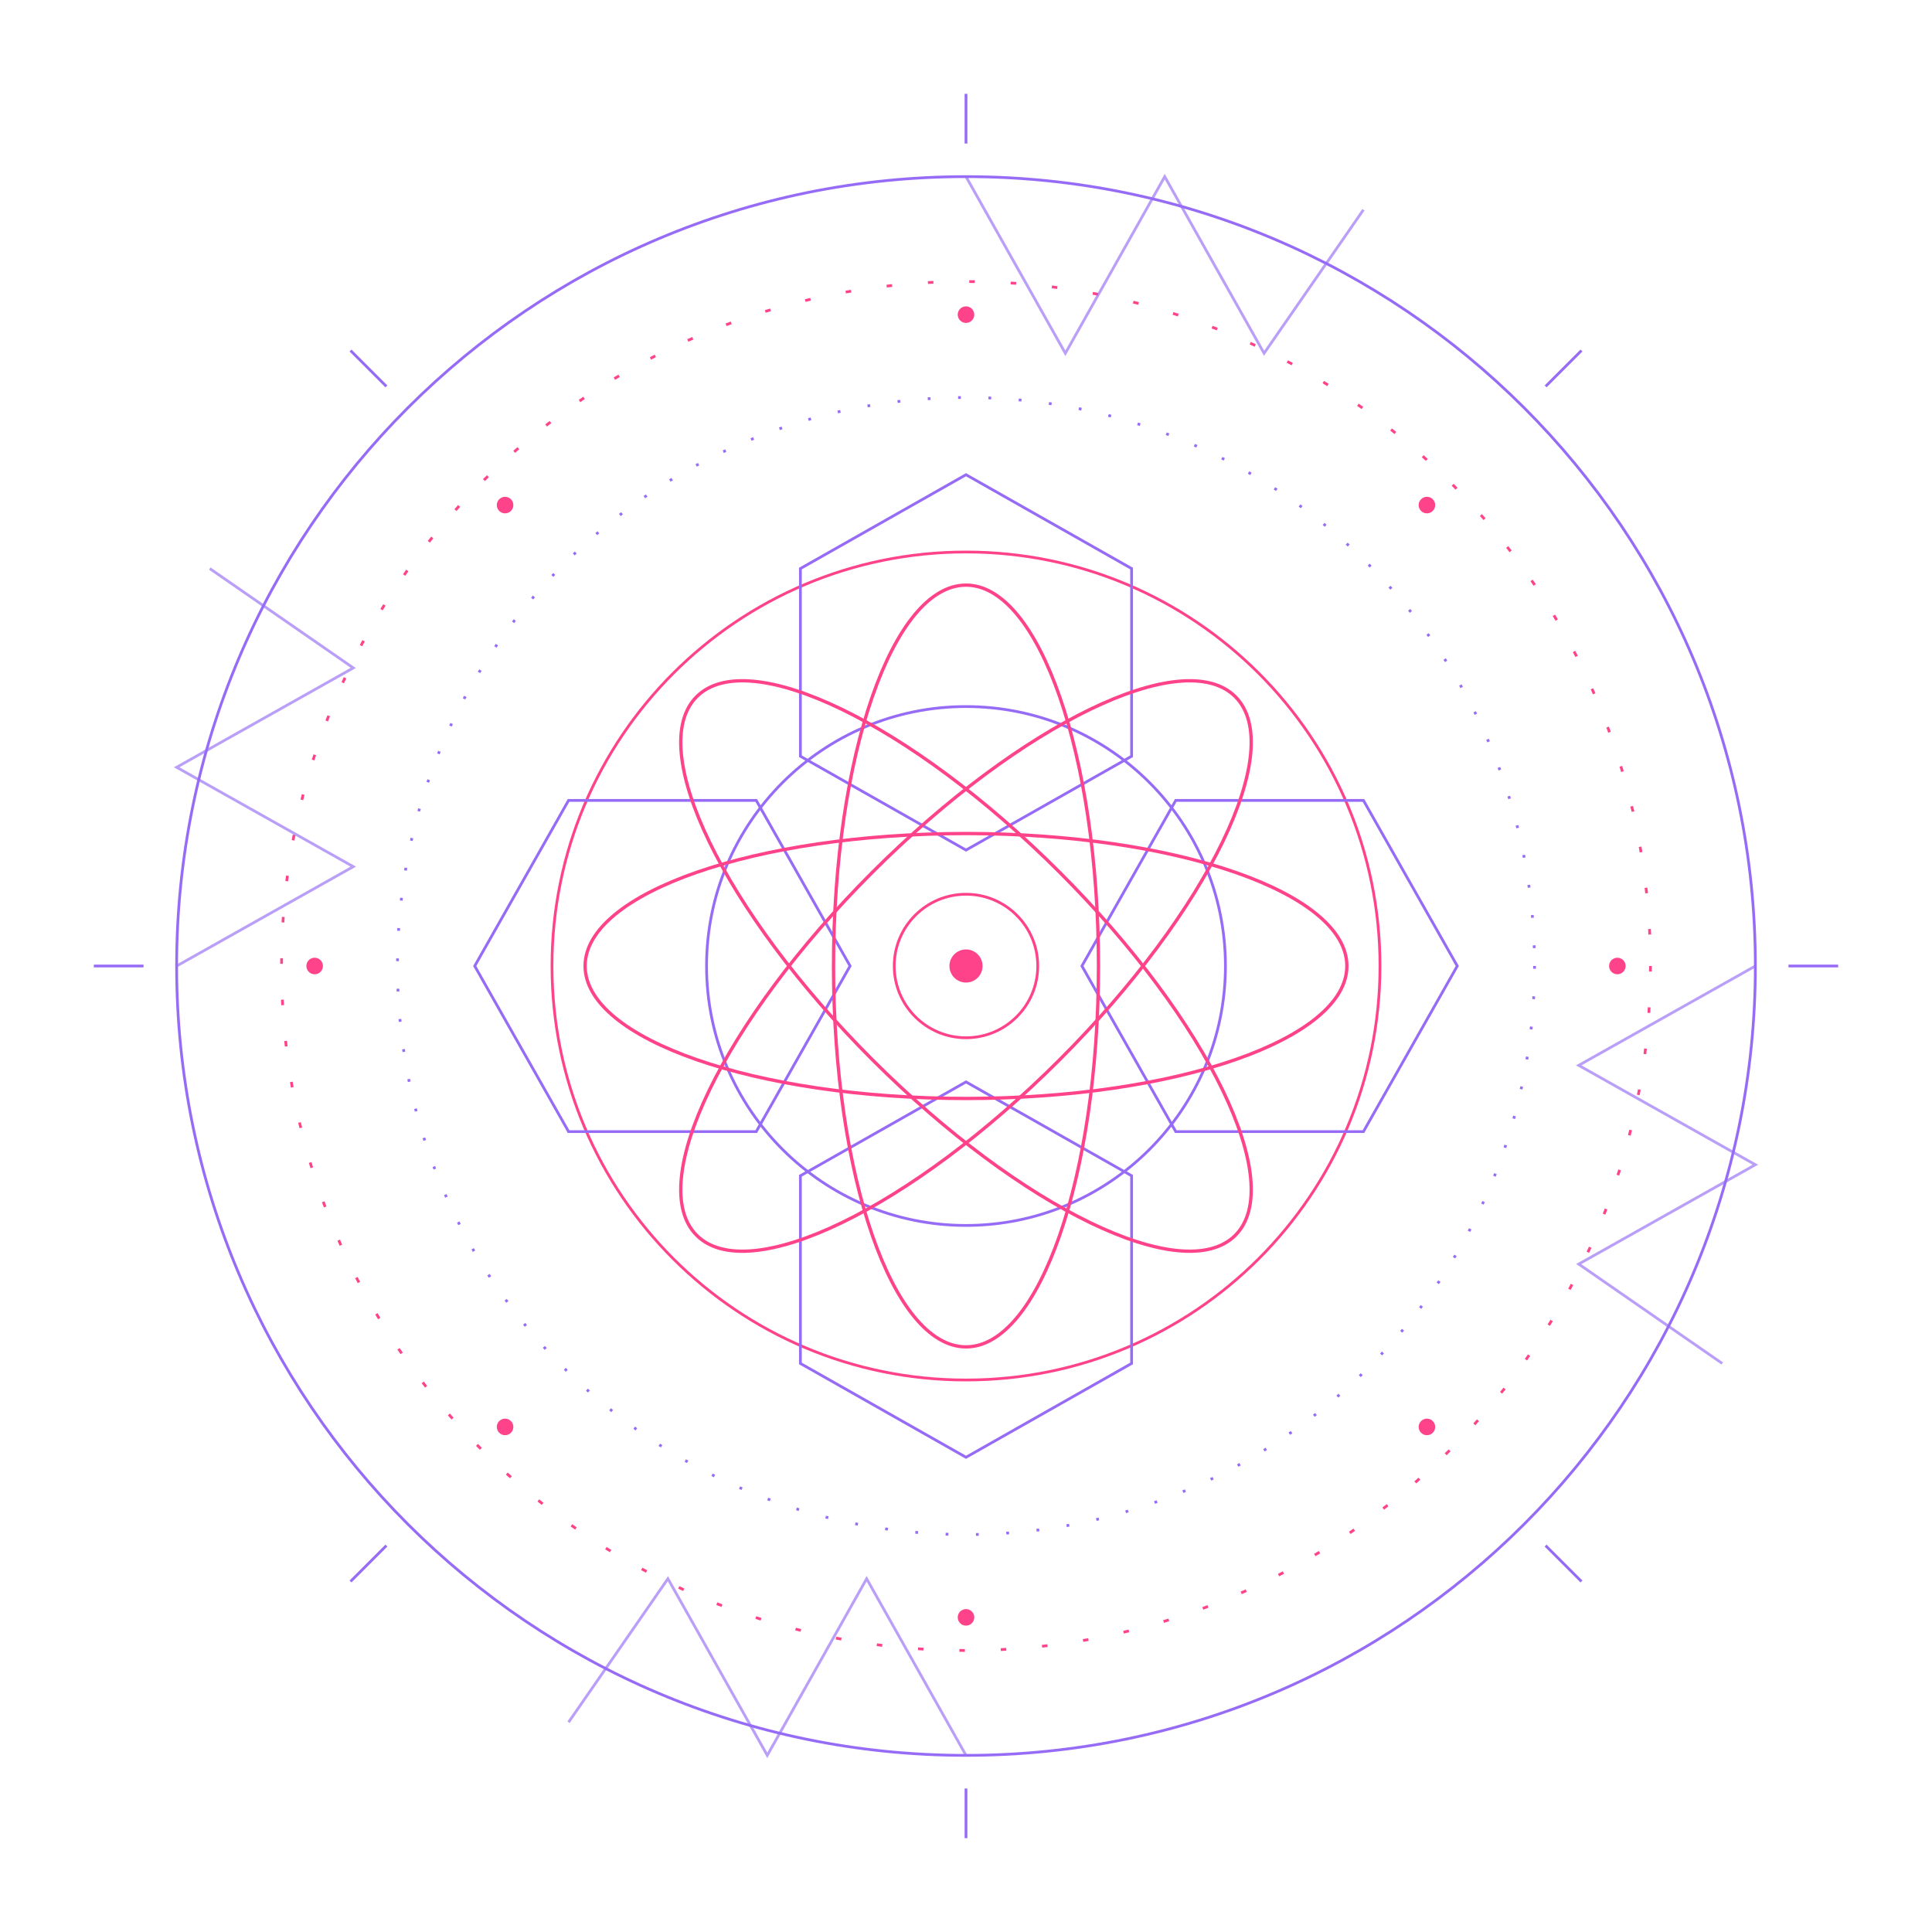
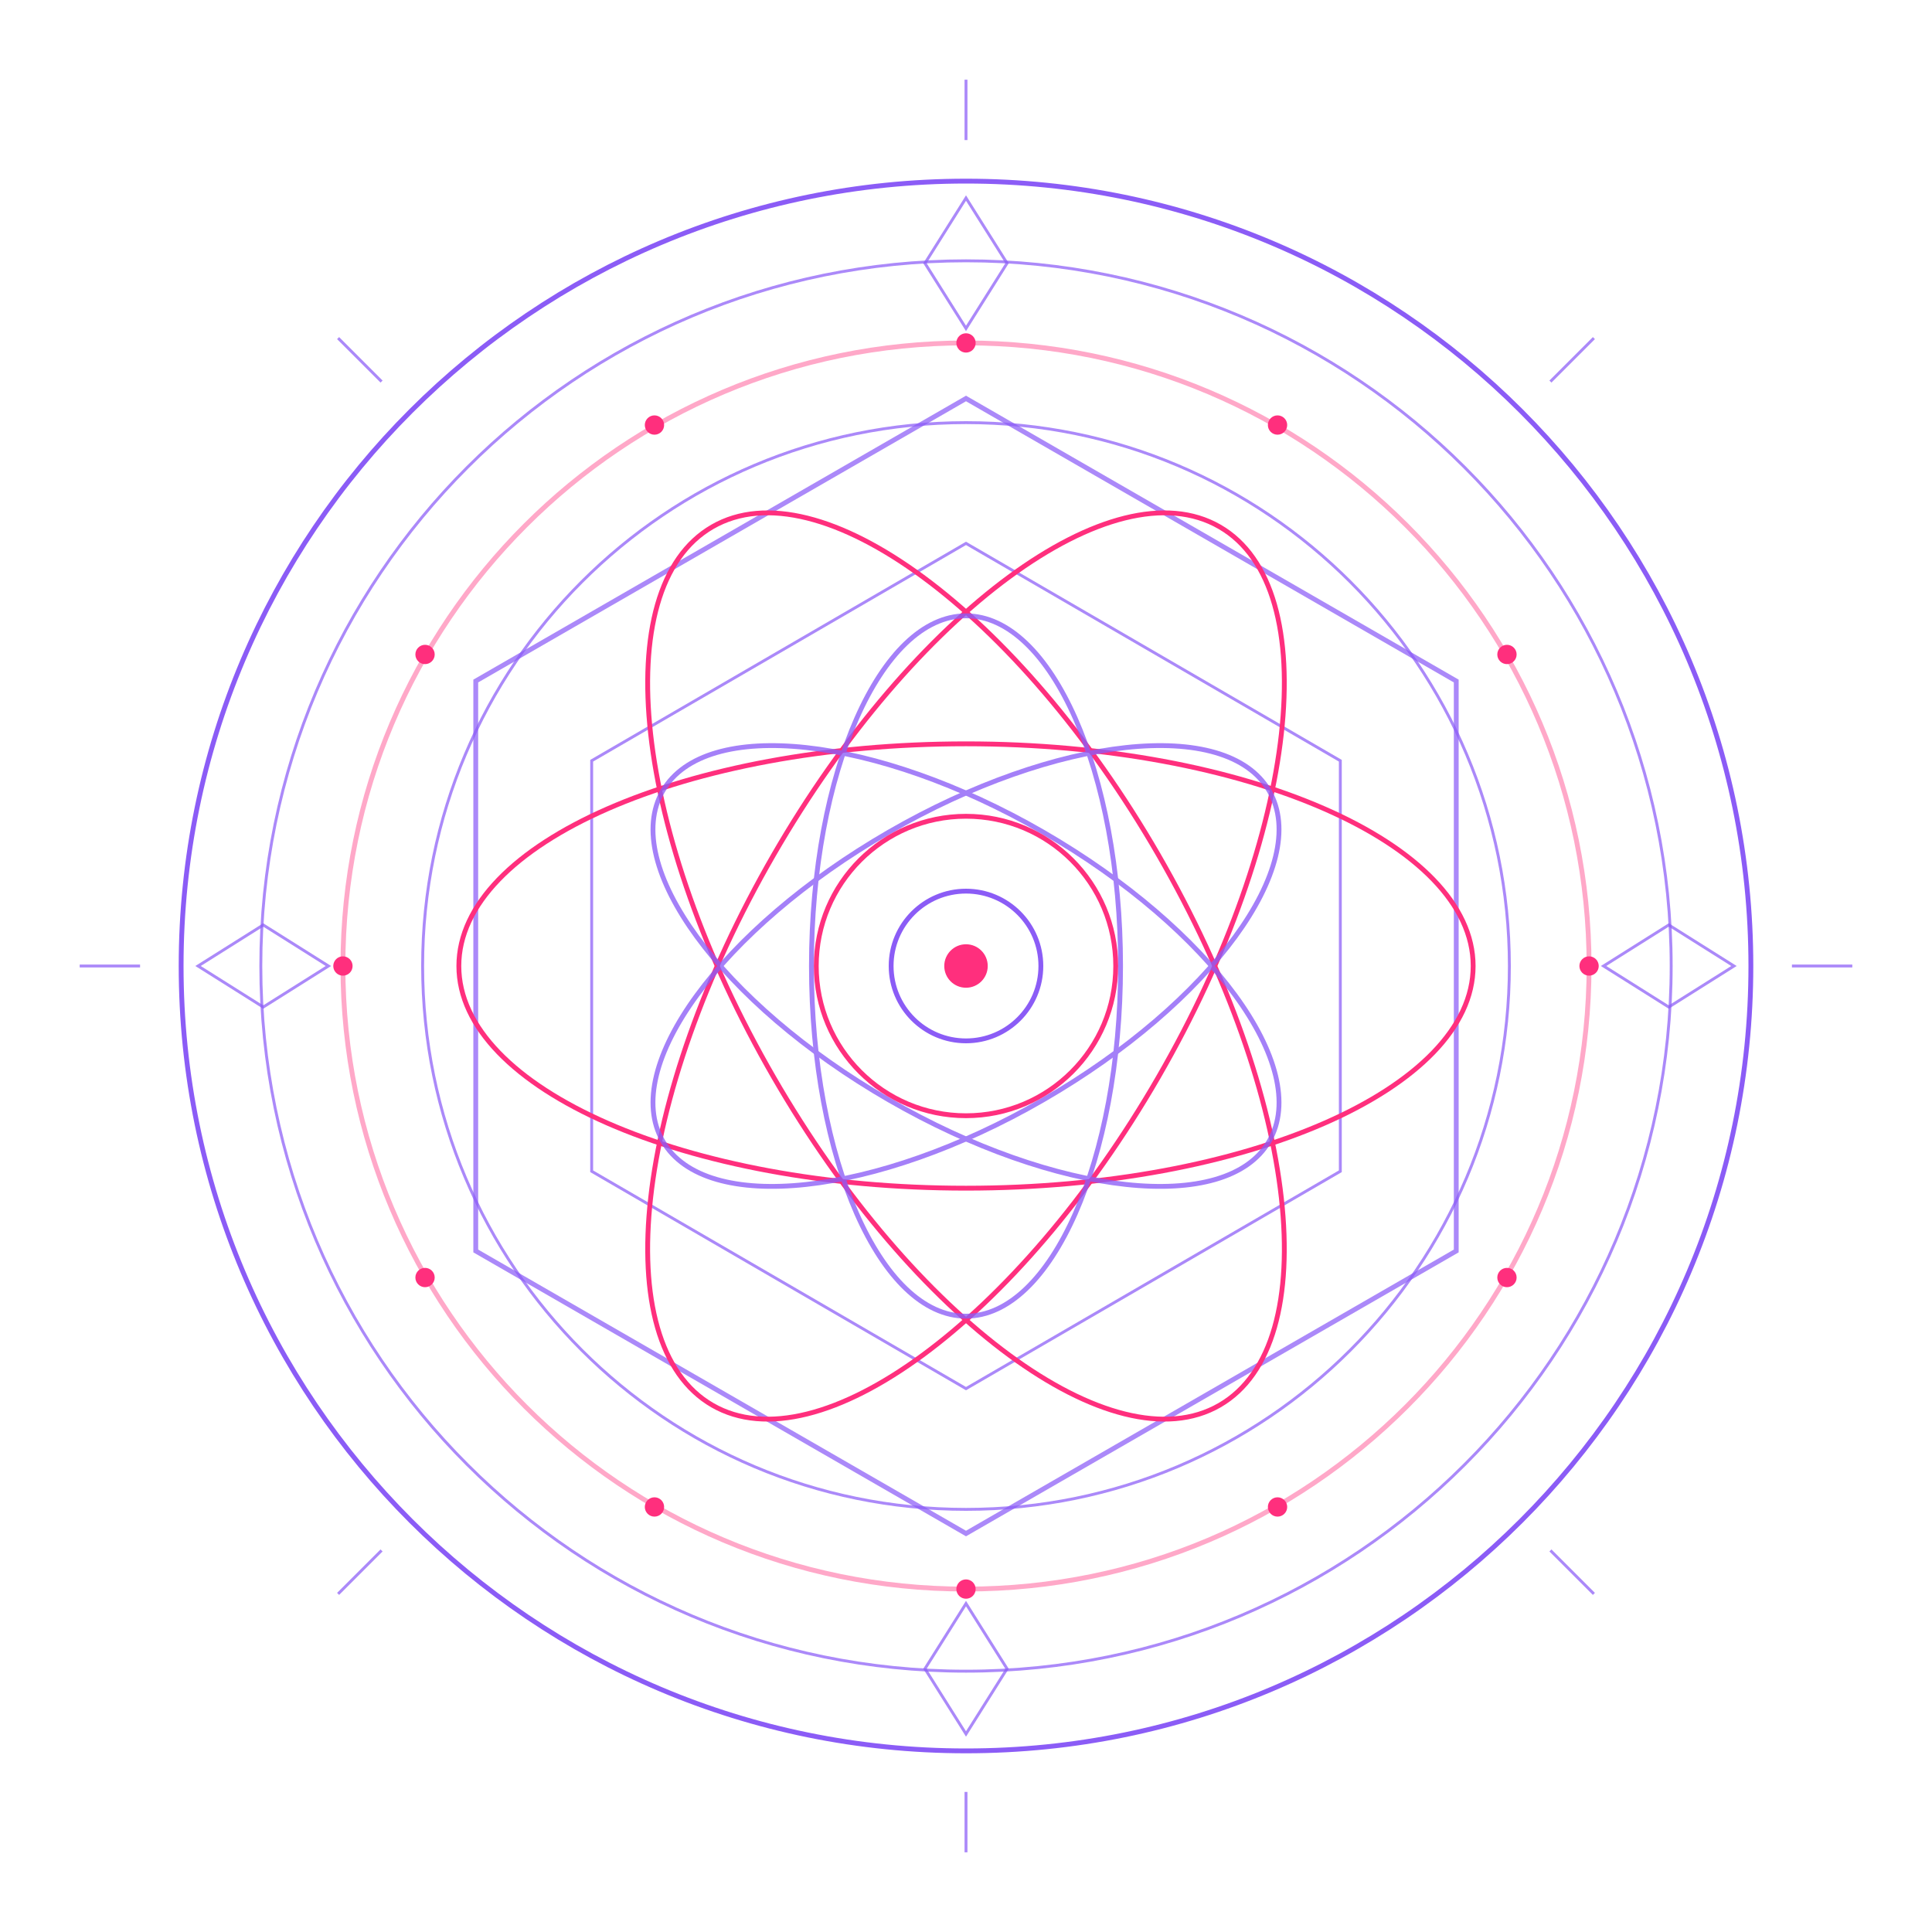
- <svg xmlns="http://www.w3.org/2000/svg" width="700" height="700" viewBox="0 0 700 700" fill="none">
-   <g opacity="0.9">
-     <circle cx="350" cy="350" r="286" stroke="#8B5CF6" stroke-width="1" />
-     <circle cx="350" cy="350" r="248" stroke="#FF2F7D" stroke-width="1" stroke-dasharray="2 13" />
-     <circle cx="350" cy="350" r="206" stroke="#8B5CF6" stroke-width="1" stroke-dasharray="1 10" />
-     <circle cx="350" cy="350" r="150" stroke="#FF2F7D" stroke-width="1" />
-     <circle cx="350" cy="350" r="94" stroke="#8B5CF6" stroke-width="1" />
-     <circle cx="350" cy="350" r="26" stroke="#FF2F7D" stroke-width="1" />
-     <g stroke="#8B5CF6" stroke-width="1">
-       <path d="M350 64L386 128L422 64L458 128L494 76" opacity=".65" />
-       <path d="M636 350L572 386L636 422L572 458L624 494" opacity=".65" />
-       <path d="M350 636L314 572L278 636L242 572L206 624" opacity=".65" />
-       <path d="M64 350L128 314L64 278L128 242L76 206" opacity=".65" />
-       <polygon points="350,172 410,206 410,274 350,308 290,274 290,206" />
-       <polygon points="350,392 410,426 410,494 350,528 290,494 290,426" />
-       <polygon points="172,350 206,290 274,290 308,350 274,410 206,410" />
-       <polygon points="392,350 426,290 494,290 528,350 494,410 426,410" />
-     </g>
-     <g stroke="#FF2F7D" stroke-width="1.2">
-       <ellipse cx="350" cy="350" rx="48" ry="138" transform="rotate(0 350 350)" />
-       <ellipse cx="350" cy="350" rx="48" ry="138" transform="rotate(45 350 350)" />
-       <ellipse cx="350" cy="350" rx="48" ry="138" transform="rotate(90 350 350)" />
-       <ellipse cx="350" cy="350" rx="48" ry="138" transform="rotate(135 350 350)" />
-     </g>
-     <g fill="#FF2F7D">
-       <circle cx="350" cy="114" r="3" />
-       <circle cx="517" cy="183" r="3" />
-       <circle cx="586" cy="350" r="3" />
-       <circle cx="517" cy="517" r="3" />
-       <circle cx="350" cy="586" r="3" />
-       <circle cx="183" cy="517" r="3" />
-       <circle cx="114" cy="350" r="3" />
-       <circle cx="183" cy="183" r="3" />
-       <circle cx="350" cy="350" r="6" />
-     </g>
-     <g stroke="#8B5CF6" stroke-width="1">
-       <path d="M350 34V52M350 648V666M34 350H52M648 350H666" />
-       <path d="M127 127L140 140M560 560L573 573M573 127L560 140M140 560L127 573" />
-     </g>
+ <svg xmlns="http://www.w3.org/2000/svg" viewBox="0 0 800 800" preserveAspectRatio="xMidYMid meet">
+   <defs>
+     <style>
+       .pink{fill:none;stroke:#ff2f7d;stroke-width:2;vector-effect:non-scaling-stroke}
+       .purple{fill:none;stroke:#8b5cf6;stroke-width:2;vector-effect:non-scaling-stroke}
+       .fine{fill:none;stroke:#8b5cf6;stroke-width:1.2;opacity:.72;vector-effect:non-scaling-stroke}
+       .dotp{fill:#ff2f7d}
+       .dotu{fill:#8b5cf6}
+     </style>
+   </defs>
+   <circle class="purple" cx="400" cy="400" r="325" />
+   <circle class="fine" cx="400" cy="400" r="292" />
+   <circle class="pink" cx="400" cy="400" r="258" opacity=".42" />
+   <circle class="fine" cx="400" cy="400" r="225" opacity=".55" />
+   <g class="fine" opacity=".8">
+     <path d="M400 58v-25M400 742v25M58 400H33M742 400h25" />
+     <path d="M158 158l-18-18M642 642l18 18M642 158l18-18M158 642l-18 18" />
+   </g>
+   <polygon class="purple" points="400,165 603,282 603,518 400,635 197,518 197,282" opacity=".72" />
+   <polygon class="fine" points="400,225 555,315 555,485 400,575 245,485 245,315" opacity=".7" />
+   <g class="pink">
+     <ellipse cx="400" cy="400" rx="210" ry="92" transform="rotate(0 400 400)" />
+     <ellipse cx="400" cy="400" rx="210" ry="92" transform="rotate(60 400 400)" />
+     <ellipse cx="400" cy="400" rx="210" ry="92" transform="rotate(120 400 400)" />
+   </g>
+   <g class="purple" opacity=".78">
+     <ellipse cx="400" cy="400" rx="145" ry="64" transform="rotate(30 400 400)" />
+     <ellipse cx="400" cy="400" rx="145" ry="64" transform="rotate(90 400 400)" />
+     <ellipse cx="400" cy="400" rx="145" ry="64" transform="rotate(150 400 400)" />
+   </g>
+   <circle class="pink" cx="400" cy="400" r="62" />
+   <circle class="purple" cx="400" cy="400" r="31" />
+   <circle class="dotp" cx="400" cy="400" r="9" />
+   <g>
+     <circle class="dotp" cx="400" cy="142" r="4" />
+     <circle class="dotp" cx="529" cy="176" r="4" />
+     <circle class="dotp" cx="624" cy="271" r="4" />
+     <circle class="dotp" cx="658" cy="400" r="4" />
+     <circle class="dotp" cx="624" cy="529" r="4" />
+     <circle class="dotp" cx="529" cy="624" r="4" />
+     <circle class="dotp" cx="400" cy="658" r="4" />
+     <circle class="dotp" cx="271" cy="624" r="4" />
+     <circle class="dotp" cx="176" cy="529" r="4" />
+     <circle class="dotp" cx="142" cy="400" r="4" />
+     <circle class="dotp" cx="176" cy="271" r="4" />
+     <circle class="dotp" cx="271" cy="176" r="4" />
+   </g>
+   <g class="fine">
+     <path d="M400 82l-17 27 17 27 17-27z" />
+     <path d="M718 400l-27-17-27 17 27 17z" />
+     <path d="M400 718l-17-27 17-27 17 27z" />
+     <path d="M82 400l27-17 27 17-27 17z" />
  </g>
</svg>
